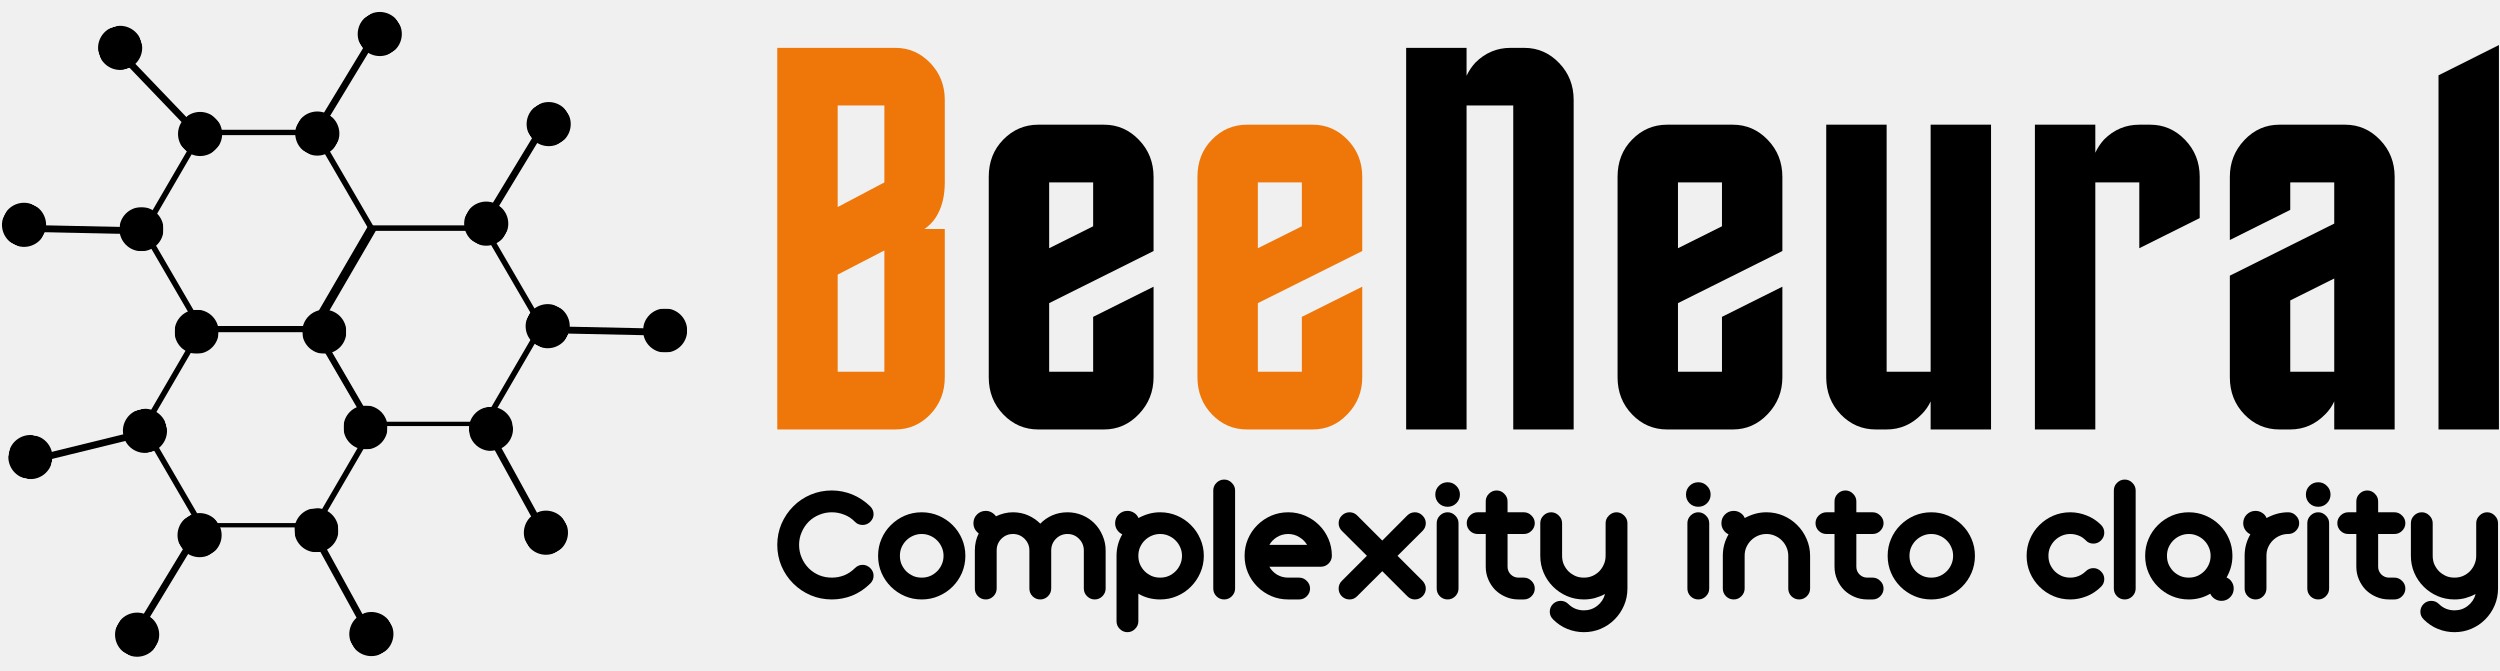
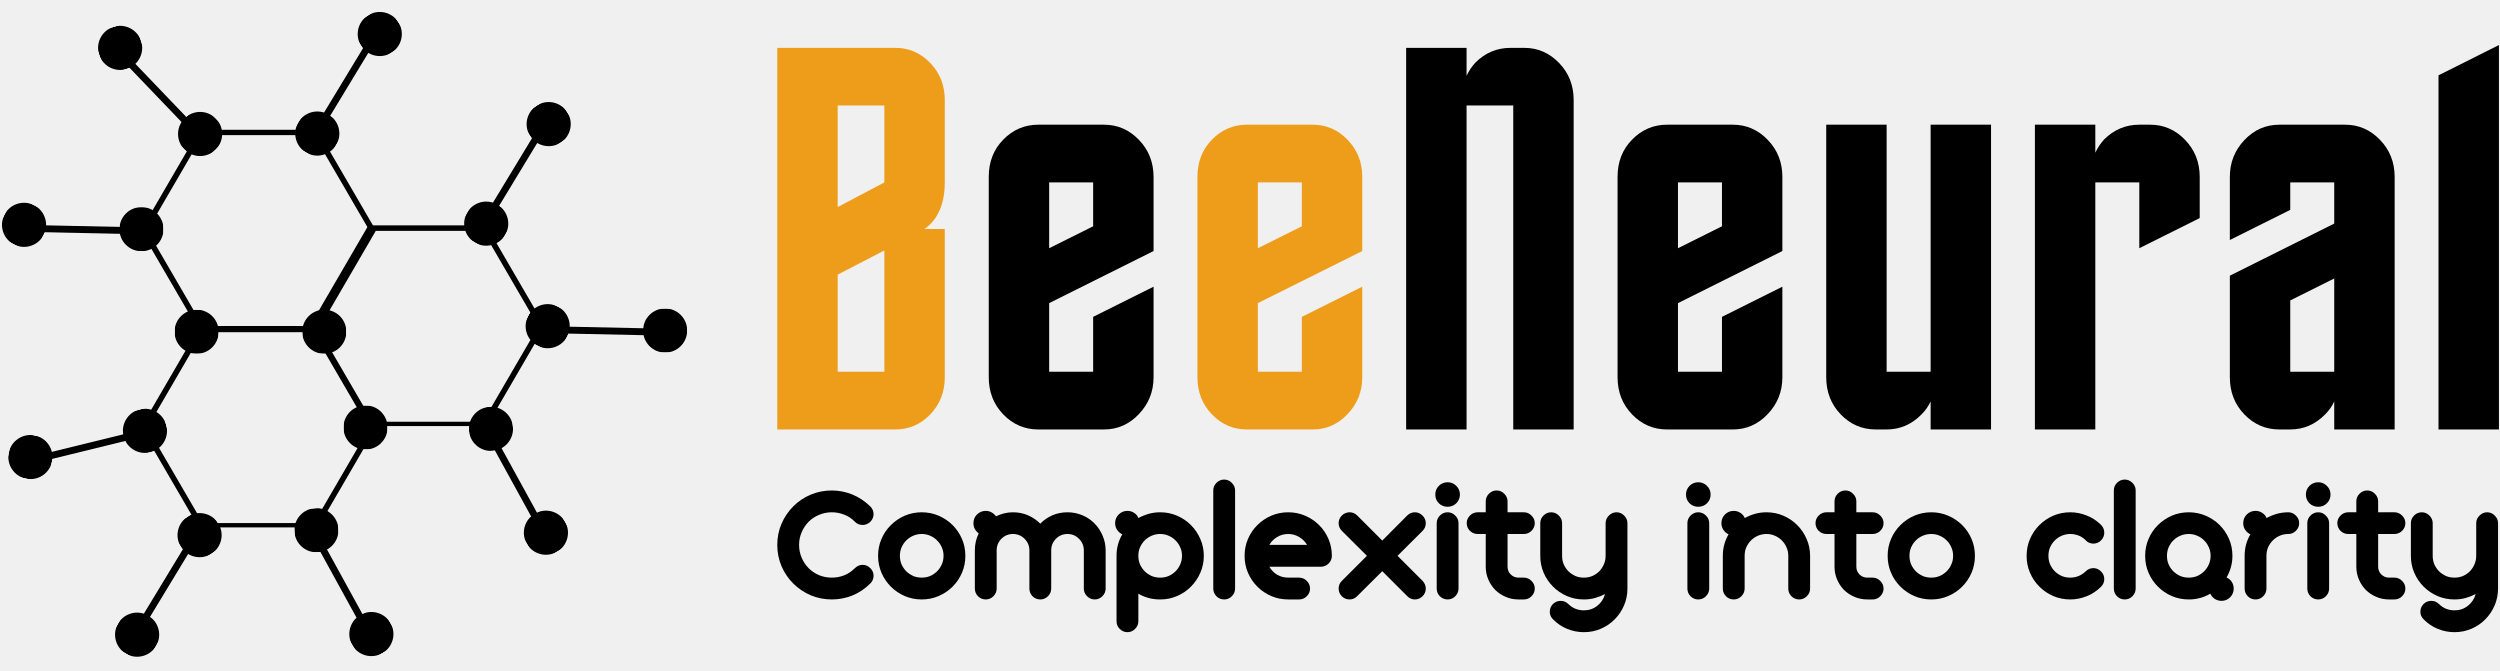
<svg xmlns="http://www.w3.org/2000/svg" width="444" height="119" viewBox="0 0 444 119" fill="none">
  <mask id="mask0_1631_3022" style="mask-type:luminance" maskUnits="userSpaceOnUse" x="25" y="23" width="42" height="36">
    <path d="M25 23H66.771V58.667H25V23Z" fill="white" />
  </mask>
  <g mask="url(#mask0_1631_3022)">
    <mask id="mask1_1631_3022" style="mask-type:luminance" maskUnits="userSpaceOnUse" x="25" y="23" width="42" height="36">
      <path d="M66.771 40.948L56.328 58.896H35.443L25 40.948L35.443 23H56.328L66.771 40.948Z" fill="white" />
    </mask>
    <g mask="url(#mask1_1631_3022)">
      <path d="M66.771 40.948L56.328 58.896H35.443L25 40.948L35.443 23H56.328L66.771 40.948Z" stroke="black" stroke-width="2" />
    </g>
  </g>
  <mask id="mask2_1631_3022" style="mask-type:luminance" maskUnits="userSpaceOnUse" x="25" y="58" width="42" height="36">
    <path d="M25 58H66.771V93.667H25V58Z" fill="white" />
  </mask>
  <g mask="url(#mask2_1631_3022)">
    <mask id="mask3_1631_3022" style="mask-type:luminance" maskUnits="userSpaceOnUse" x="25" y="58" width="42" height="36">
      <path d="M66.771 75.948L56.328 93.896H35.443L25 75.948L35.443 58H56.328L66.771 75.948Z" fill="white" />
    </mask>
    <g mask="url(#mask3_1631_3022)">
      <path d="M66.771 75.948L56.328 93.896H35.443L25 75.948L35.443 58H56.328L66.771 75.948Z" stroke="black" stroke-width="2" />
    </g>
  </g>
  <mask id="mask4_1631_3022" style="mask-type:luminance" maskUnits="userSpaceOnUse" x="55" y="40" width="42" height="36">
    <path d="M55 40H96.771V75.667H55V40Z" fill="white" />
  </mask>
  <g mask="url(#mask4_1631_3022)">
    <mask id="mask5_1631_3022" style="mask-type:luminance" maskUnits="userSpaceOnUse" x="55" y="40" width="42" height="36">
      <path d="M96.771 57.948L86.328 75.896H65.443L55 57.948L65.443 40H86.328L96.771 57.948Z" fill="white" />
    </mask>
    <g mask="url(#mask5_1631_3022)">
      <path d="M96.771 57.948L86.328 75.896H65.443L55 57.948L65.443 40H86.328L96.771 57.948Z" stroke="black" stroke-width="2" />
    </g>
  </g>
  <mask id="mask6_1631_3022" style="mask-type:luminance" maskUnits="userSpaceOnUse" x="53" y="55" width="9" height="8">
    <path d="M53.678 55H61.511V62.833H53.678V55Z" fill="white" />
  </mask>
  <g mask="url(#mask6_1631_3022)">
    <mask id="mask7_1631_3022" style="mask-type:luminance" maskUnits="userSpaceOnUse" x="53" y="55" width="9" height="8">
      <path d="M57.594 55C55.428 55 53.678 56.75 53.678 58.917C53.678 61.078 55.428 62.833 57.594 62.833C59.756 62.833 61.511 61.078 61.511 58.917C61.511 56.75 59.756 55 57.594 55Z" fill="white" />
    </mask>
    <g mask="url(#mask7_1631_3022)">
      <path d="M53.678 55H61.511V62.833H53.678V55Z" fill="black" />
    </g>
  </g>
  <mask id="mask8_1631_3022" style="mask-type:luminance" maskUnits="userSpaceOnUse" x="61" y="72" width="8" height="8">
    <path d="M61 72H68.833V79.833H61V72Z" fill="white" />
  </mask>
  <g mask="url(#mask8_1631_3022)">
    <mask id="mask9_1631_3022" style="mask-type:luminance" maskUnits="userSpaceOnUse" x="61" y="72" width="8" height="8">
      <path d="M64.917 72C62.75 72 61 73.75 61 75.917C61 78.078 62.75 79.833 64.917 79.833C67.078 79.833 68.833 78.078 68.833 75.917C68.833 73.75 67.078 72 64.917 72Z" fill="white" />
    </mask>
    <g mask="url(#mask9_1631_3022)">
      <path d="M61 72H68.833V79.833H61V72Z" fill="black" />
    </g>
  </g>
  <mask id="mask10_1631_3022" style="mask-type:luminance" maskUnits="userSpaceOnUse" x="31" y="55" width="8" height="8">
    <path d="M31 55H38.839V62.833H31V55Z" fill="white" />
  </mask>
  <g mask="url(#mask10_1631_3022)">
    <mask id="mask11_1631_3022" style="mask-type:luminance" maskUnits="userSpaceOnUse" x="31" y="55" width="8" height="8">
      <path d="M34.917 55C32.755 55 31 56.75 31 58.917C31 61.078 32.755 62.833 34.917 62.833C37.083 62.833 38.839 61.078 38.839 58.917C38.839 56.75 37.083 55 34.917 55Z" fill="white" />
    </mask>
    <g mask="url(#mask11_1631_3022)">
      <path d="M31 55H38.839V62.833H31V55Z" fill="black" />
    </g>
  </g>
  <mask id="mask12_1631_3022" style="mask-type:luminance" maskUnits="userSpaceOnUse" x="0" y="35" width="10" height="10">
    <path d="M0 35H9.333V44.333H0V35Z" fill="white" />
  </mask>
  <g mask="url(#mask12_1631_3022)">
    <mask id="mask13_1631_3022" style="mask-type:luminance" maskUnits="userSpaceOnUse" x="-1" y="34" width="11" height="12">
      <path d="M9.532 38.197L6.001 45.192L-0.994 41.661L2.537 34.666L9.532 38.197Z" fill="white" />
    </mask>
    <g mask="url(#mask13_1631_3022)">
      <mask id="mask14_1631_3022" style="mask-type:luminance" maskUnits="userSpaceOnUse" x="0" y="36" width="9" height="8">
        <path d="M7.767 41.698C8.741 39.765 7.965 37.411 6.038 36.432C4.105 35.458 1.746 36.234 0.772 38.166C-0.202 40.099 0.574 42.453 2.506 43.427C4.433 44.401 6.793 43.63 7.767 41.698Z" fill="white" />
      </mask>
      <g mask="url(#mask14_1631_3022)">
        <path d="M9.532 38.197L6.001 45.192L-0.994 41.661L2.537 34.666L9.532 38.197Z" fill="black" />
      </g>
    </g>
  </g>
  <mask id="mask15_1631_3022" style="mask-type:luminance" maskUnits="userSpaceOnUse" x="21" y="36" width="9" height="9">
    <path d="M21.209 36.781H29.042V44.62H21.209V36.781Z" fill="white" />
  </mask>
  <g mask="url(#mask15_1631_3022)">
    <mask id="mask16_1631_3022" style="mask-type:luminance" maskUnits="userSpaceOnUse" x="21" y="36" width="9" height="9">
      <path d="M25.126 36.781C22.959 36.781 21.209 38.536 21.209 40.698C21.209 42.865 22.959 44.62 25.126 44.62C27.287 44.62 29.042 42.865 29.042 40.698C29.042 38.536 27.287 36.781 25.126 36.781Z" fill="white" />
    </mask>
    <g mask="url(#mask16_1631_3022)">
      <path d="M21.209 36.781H29.042V44.62H21.209V36.781Z" fill="black" />
    </g>
  </g>
  <path d="M6.193 40.594L25.782 41.01" stroke="black" stroke-width="1.23" />
  <mask id="mask17_1631_3022" style="mask-type:luminance" maskUnits="userSpaceOnUse" x="93" y="53" width="10" height="10">
    <path d="M93 53H102.333V62.333H93V53Z" fill="white" />
  </mask>
  <g mask="url(#mask17_1631_3022)">
    <mask id="mask18_1631_3022" style="mask-type:luminance" maskUnits="userSpaceOnUse" x="92" y="52" width="11" height="12">
      <path d="M102.532 56.197L99.001 63.192L92.006 59.661L95.537 52.666L102.532 56.197Z" fill="white" />
    </mask>
    <g mask="url(#mask18_1631_3022)">
      <mask id="mask19_1631_3022" style="mask-type:luminance" maskUnits="userSpaceOnUse" x="93" y="54" width="9" height="8">
        <path d="M100.767 59.698C101.741 57.765 100.965 55.411 99.037 54.432C97.105 53.458 94.746 54.234 93.772 56.166C92.798 58.099 93.574 60.453 95.506 61.427C97.433 62.401 99.793 61.63 100.767 59.698Z" fill="white" />
      </mask>
      <g mask="url(#mask19_1631_3022)">
        <path d="M102.532 56.197L99.001 63.192L92.006 59.661L95.537 52.666L102.532 56.197Z" fill="black" />
      </g>
    </g>
  </g>
  <mask id="mask20_1631_3022" style="mask-type:luminance" maskUnits="userSpaceOnUse" x="114" y="54" width="9" height="9">
    <path d="M114.209 54.781H122.042V62.62H114.209V54.781Z" fill="white" />
  </mask>
  <g mask="url(#mask20_1631_3022)">
    <mask id="mask21_1631_3022" style="mask-type:luminance" maskUnits="userSpaceOnUse" x="114" y="54" width="9" height="9">
      <path d="M118.126 54.781C115.959 54.781 114.209 56.536 114.209 58.698C114.209 60.865 115.959 62.62 118.126 62.62C120.287 62.62 122.042 60.865 122.042 58.698C122.042 56.536 120.287 54.781 118.126 54.781Z" fill="white" />
    </mask>
    <g mask="url(#mask21_1631_3022)">
      <path d="M114.209 54.781H122.042V62.62H114.209V54.781Z" fill="black" />
    </g>
  </g>
  <path d="M99.193 58.594L118.782 59.01" stroke="black" stroke-width="1.23" />
  <mask id="mask22_1631_3022" style="mask-type:luminance" maskUnits="userSpaceOnUse" x="81" y="70" width="13" height="13">
    <path d="M89.33 70L93.997 78.083L85.914 82.75L81.247 74.667L89.33 70Z" fill="white" />
  </mask>
  <g mask="url(#mask22_1631_3022)">
    <mask id="mask23_1631_3022" style="mask-type:luminance" maskUnits="userSpaceOnUse" x="83" y="72" width="9" height="9">
      <path d="M91.326 79.854L83.503 80.293L83.063 72.47L90.887 72.031L91.326 79.854Z" fill="white" />
    </mask>
    <g mask="url(#mask23_1631_3022)">
      <mask id="mask24_1631_3022" style="mask-type:luminance" maskUnits="userSpaceOnUse" x="83" y="72" width="9" height="9">
        <path d="M87.412 80.075C89.573 79.953 91.223 78.103 91.108 75.945C90.985 73.784 89.133 72.129 86.973 72.252C84.813 72.375 83.162 74.224 83.285 76.384C83.405 78.54 85.252 80.198 87.412 80.075Z" fill="white" />
      </mask>
      <g mask="url(#mask24_1631_3022)">
        <path d="M91.326 79.854L83.503 80.293L83.063 72.47L90.887 72.031L91.326 79.854Z" fill="black" />
      </g>
    </g>
  </g>
  <mask id="mask25_1631_3022" style="mask-type:luminance" maskUnits="userSpaceOnUse" x="91" y="89" width="12" height="11">
    <path d="M98.393 89.258L102.309 96.042L95.521 99.961L91.604 93.177L98.393 89.258Z" fill="white" />
  </mask>
  <g mask="url(#mask25_1631_3022)">
    <mask id="mask26_1631_3022" style="mask-type:luminance" maskUnits="userSpaceOnUse" x="93" y="90" width="8" height="9">
      <path d="M100.351 92.65C99.268 90.773 96.873 90.135 95.001 91.216C93.124 92.299 92.479 94.693 93.562 96.569C94.643 98.441 97.041 99.083 98.917 98C100.789 96.919 101.432 94.522 100.351 92.65Z" fill="white" />
    </mask>
    <g mask="url(#mask26_1631_3022)">
      <path d="M98.393 89.258L102.309 96.042L95.521 99.961L91.604 93.177L98.393 89.258Z" fill="black" />
    </g>
  </g>
  <path d="M87.584 78.16L97.017 95.333" stroke="black" stroke-width="1.23" />
  <mask id="mask27_1631_3022" style="mask-type:luminance" maskUnits="userSpaceOnUse" x="50" y="88" width="13" height="13">
    <path d="M58.33 88L62.997 96.083L54.914 100.75L50.247 92.667L58.33 88Z" fill="white" />
  </mask>
  <g mask="url(#mask27_1631_3022)">
    <mask id="mask28_1631_3022" style="mask-type:luminance" maskUnits="userSpaceOnUse" x="52" y="90" width="9" height="9">
      <path d="M60.326 97.854L52.503 98.293L52.063 90.47L59.887 90.031L60.326 97.854Z" fill="white" />
    </mask>
    <g mask="url(#mask28_1631_3022)">
      <mask id="mask29_1631_3022" style="mask-type:luminance" maskUnits="userSpaceOnUse" x="52" y="90" width="9" height="9">
        <path d="M56.412 98.075C58.573 97.953 60.223 96.103 60.108 93.945C59.985 91.784 58.133 90.129 55.973 90.252C53.813 90.375 52.162 92.224 52.285 94.384C52.405 96.54 54.252 98.198 56.412 98.075Z" fill="white" />
      </mask>
      <g mask="url(#mask29_1631_3022)">
        <path d="M60.326 97.854L52.503 98.293L52.063 90.47L59.887 90.031L60.326 97.854Z" fill="black" />
      </g>
    </g>
  </g>
  <mask id="mask30_1631_3022" style="mask-type:luminance" maskUnits="userSpaceOnUse" x="60" y="107" width="12" height="11">
    <path d="M67.393 107.258L71.309 114.042L64.521 117.961L60.604 111.177L67.393 107.258Z" fill="white" />
  </mask>
  <g mask="url(#mask30_1631_3022)">
    <mask id="mask31_1631_3022" style="mask-type:luminance" maskUnits="userSpaceOnUse" x="62" y="108" width="8" height="9">
      <path d="M69.351 110.65C68.268 108.773 65.873 108.135 64.001 109.216C62.124 110.299 61.479 112.693 62.562 114.569C63.643 116.441 66.041 117.083 67.917 116C69.789 114.919 70.432 112.522 69.351 110.65Z" fill="white" />
    </mask>
    <g mask="url(#mask31_1631_3022)">
      <path d="M67.393 107.258L71.309 114.042L64.521 117.961L60.604 111.177L67.393 107.258Z" fill="black" />
    </g>
  </g>
  <path d="M56.584 96.16L66.017 113.333" stroke="black" stroke-width="1.23" />
  <mask id="mask32_1631_3022" style="mask-type:luminance" maskUnits="userSpaceOnUse" x="29" y="89" width="13" height="13">
    <path d="M41.852 93.811L37.185 101.893L29.102 97.227L33.769 89.144L41.852 93.811Z" fill="white" />
  </mask>
  <g mask="url(#mask32_1631_3022)">
    <mask id="mask33_1631_3022" style="mask-type:luminance" maskUnits="userSpaceOnUse" x="30" y="89" width="11" height="12">
      <path d="M34.316 100.465L30.023 93.91L36.579 89.618L40.871 96.173L34.316 100.465Z" fill="white" />
    </mask>
    <g mask="url(#mask33_1631_3022)">
      <mask id="mask34_1631_3022" style="mask-type:luminance" maskUnits="userSpaceOnUse" x="31" y="91" width="9" height="8">
        <path d="M32.167 97.186C33.353 98.996 35.78 99.501 37.592 98.321C39.401 97.135 39.909 94.704 38.723 92.894C37.536 91.085 35.109 90.579 33.3 91.766C31.493 92.948 30.981 95.376 32.167 97.186Z" fill="white" />
      </mask>
      <g mask="url(#mask34_1631_3022)">
        <path d="M34.316 100.465L30.023 93.91L36.579 89.618L40.871 96.173L34.316 100.465Z" fill="black" />
      </g>
    </g>
  </g>
  <mask id="mask35_1631_3022" style="mask-type:luminance" maskUnits="userSpaceOnUse" x="19" y="107" width="11" height="12">
    <path d="M29.705 111.287L25.788 118.071L19 114.152L22.917 107.368L29.705 111.287Z" fill="white" />
  </mask>
  <g mask="url(#mask35_1631_3022)">
    <mask id="mask36_1631_3022" style="mask-type:luminance" maskUnits="userSpaceOnUse" x="20" y="108" width="9" height="9">
      <path d="M27.747 114.679C28.83 112.803 28.185 110.41 26.313 109.329C24.437 108.245 22.042 108.883 20.958 110.76C19.878 112.632 20.52 115.029 22.396 116.113C24.268 117.193 26.666 116.551 27.747 114.679Z" fill="white" />
    </mask>
    <g mask="url(#mask36_1631_3022)">
      <path d="M29.705 111.287L25.788 118.071L19 114.152L22.917 107.368L29.705 111.287Z" fill="black" />
    </g>
  </g>
  <path d="M33.912 96.377L23.757 113.133" stroke="black" stroke-width="1.23" />
  <mask id="mask37_1631_3022" style="mask-type:luminance" maskUnits="userSpaceOnUse" x="0" y="75" width="12" height="12">
    <path d="M0 77.518L9.015 75.102L11.431 84.117L2.416 86.533L0 77.518Z" fill="white" />
  </mask>
  <g mask="url(#mask37_1631_3022)">
    <mask id="mask38_1631_3022" style="mask-type:luminance" maskUnits="userSpaceOnUse" x="0" y="76" width="11" height="10">
      <path d="M10.034 78.14L8.434 85.81L0.764 84.21L2.364 76.539L10.034 78.14Z" fill="white" />
    </mask>
    <g mask="url(#mask38_1631_3022)">
      <mask id="mask39_1631_3022" style="mask-type:luminance" maskUnits="userSpaceOnUse" x="1" y="77" width="9" height="9">
        <path d="M9.236 81.977C9.676 79.859 8.317 77.786 6.203 77.339C4.084 76.898 2.006 78.258 1.565 80.377C1.125 82.495 2.483 84.568 4.602 85.009C6.716 85.451 8.795 84.096 9.236 81.977Z" fill="white" />
      </mask>
      <g mask="url(#mask39_1631_3022)">
        <path d="M10.034 78.14L8.434 85.81L0.764 84.21L2.364 76.539L10.034 78.14Z" fill="black" />
      </g>
    </g>
  </g>
  <mask id="mask40_1631_3022" style="mask-type:luminance" maskUnits="userSpaceOnUse" x="20" y="71" width="11" height="11">
    <path d="M20.947 73.748L28.514 71.721L30.542 79.292L22.976 81.32L20.947 73.748Z" fill="white" />
  </mask>
  <g mask="url(#mask40_1631_3022)">
    <mask id="mask41_1631_3022" style="mask-type:luminance" maskUnits="userSpaceOnUse" x="21" y="72" width="9" height="9">
      <path d="M24.73 72.734C22.638 73.295 21.401 75.443 21.961 77.531C22.522 79.624 24.666 80.867 26.759 80.306C28.847 79.746 30.088 77.597 29.527 75.504C28.968 73.416 26.818 72.175 24.73 72.734Z" fill="white" />
    </mask>
    <g mask="url(#mask41_1631_3022)">
      <path d="M20.947 73.748L28.514 71.721L30.542 79.292L22.976 81.32L20.947 73.748Z" fill="black" />
    </g>
  </g>
  <path d="M7.43 81.316L26.459 76.649" stroke="black" stroke-width="1.23" />
  <mask id="mask42_1631_3022" style="mask-type:luminance" maskUnits="userSpaceOnUse" x="15" y="2" width="14" height="14">
    <path d="M21.803 2L28.402 8.6L21.803 15.199L15.203 8.6L21.803 2Z" fill="white" />
  </mask>
  <g mask="url(#mask42_1631_3022)">
    <mask id="mask43_1631_3022" style="mask-type:luminance" maskUnits="userSpaceOnUse" x="16" y="3" width="11" height="11">
      <path d="M26.282 11.001L18.839 13.45L16.39 6.007L23.833 3.558L26.282 11.001Z" fill="white" />
    </mask>
    <g mask="url(#mask43_1631_3022)">
      <mask id="mask44_1631_3022" style="mask-type:luminance" maskUnits="userSpaceOnUse" x="17" y="4" width="9" height="9">
        <path d="M22.559 12.227C24.614 11.549 25.73 9.336 25.059 7.281C24.382 5.226 22.165 4.106 20.11 4.784C18.055 5.461 16.939 7.675 17.616 9.73C18.29 11.781 20.504 12.904 22.559 12.227Z" fill="white" />
      </mask>
      <g mask="url(#mask44_1631_3022)">
        <path d="M26.282 11.001L18.839 13.45L16.39 6.007L23.833 3.558L26.282 11.001Z" fill="black" />
      </g>
    </g>
  </g>
  <mask id="mask45_1631_3022" style="mask-type:luminance" maskUnits="userSpaceOnUse" x="29" y="18" width="13" height="12">
    <path d="M35.539 18.256L41.078 23.795L35.535 29.337L29.996 23.799L35.539 18.256Z" fill="white" />
  </mask>
  <g mask="url(#mask45_1631_3022)">
    <mask id="mask46_1631_3022" style="mask-type:luminance" maskUnits="userSpaceOnUse" x="31" y="19" width="9" height="9">
      <path d="M38.309 21.025C36.776 19.493 34.298 19.497 32.77 21.025C31.238 22.557 31.234 25.036 32.766 26.568C34.294 28.096 36.776 28.096 38.309 26.564C39.837 25.036 39.837 22.554 38.309 21.025Z" fill="white" />
    </mask>
    <g mask="url(#mask46_1631_3022)">
      <path d="M35.539 18.256L41.078 23.795L35.535 29.337L29.996 23.799L35.539 18.256Z" fill="black" />
    </g>
  </g>
  <path d="M22.227 10.334L35.783 24.48" stroke="black" stroke-width="1.23" />
  <mask id="mask47_1631_3022" style="mask-type:luminance" maskUnits="userSpaceOnUse" x="61" y="0" width="13" height="13">
    <path d="M73.852 4.811L69.185 12.893L61.102 8.227L65.769 0.144L73.852 4.811Z" fill="white" />
  </mask>
  <g mask="url(#mask47_1631_3022)">
    <mask id="mask48_1631_3022" style="mask-type:luminance" maskUnits="userSpaceOnUse" x="62" y="0" width="11" height="12">
      <path d="M66.316 11.465L62.023 4.91L68.579 0.618L72.871 7.173L66.316 11.465Z" fill="white" />
    </mask>
    <g mask="url(#mask48_1631_3022)">
      <mask id="mask49_1631_3022" style="mask-type:luminance" maskUnits="userSpaceOnUse" x="63" y="2" width="9" height="8">
        <path d="M64.167 8.186C65.353 9.996 67.78 10.501 69.592 9.321C71.401 8.135 71.909 5.704 70.723 3.894C69.536 2.084 67.109 1.579 65.3 2.766C63.493 3.948 62.981 6.377 64.167 8.186Z" fill="white" />
      </mask>
      <g mask="url(#mask49_1631_3022)">
        <path d="M66.316 11.465L62.023 4.91L68.579 0.618L72.871 7.173L66.316 11.465Z" fill="black" />
      </g>
    </g>
  </g>
  <mask id="mask50_1631_3022" style="mask-type:luminance" maskUnits="userSpaceOnUse" x="51" y="18" width="11" height="12">
    <path d="M61.705 22.287L57.788 29.071L51 25.152L54.917 18.368L61.705 22.287Z" fill="white" />
  </mask>
  <g mask="url(#mask50_1631_3022)">
    <mask id="mask51_1631_3022" style="mask-type:luminance" maskUnits="userSpaceOnUse" x="52" y="19" width="9" height="9">
      <path d="M59.747 25.679C60.83 23.803 60.185 21.41 58.313 20.329C56.437 19.245 54.042 19.883 52.958 21.76C51.878 23.632 52.52 26.029 54.397 27.113C56.268 28.193 58.666 27.551 59.747 25.679Z" fill="white" />
    </mask>
    <g mask="url(#mask51_1631_3022)">
      <path d="M61.705 22.287L57.788 29.071L51 25.152L54.917 18.368L61.705 22.287Z" fill="black" />
    </g>
  </g>
  <path d="M65.912 7.377L55.757 24.133" stroke="black" stroke-width="1.23" />
  <mask id="mask52_1631_3022" style="mask-type:luminance" maskUnits="userSpaceOnUse" x="91" y="16" width="13" height="13">
    <path d="M103.852 20.811L99.185 28.893L91.102 24.227L95.769 16.144L103.852 20.811Z" fill="white" />
  </mask>
  <g mask="url(#mask52_1631_3022)">
    <mask id="mask53_1631_3022" style="mask-type:luminance" maskUnits="userSpaceOnUse" x="92" y="16" width="11" height="12">
      <path d="M96.316 27.465L92.023 20.91L98.579 16.618L102.871 23.173L96.316 27.465Z" fill="white" />
    </mask>
    <g mask="url(#mask53_1631_3022)">
      <mask id="mask54_1631_3022" style="mask-type:luminance" maskUnits="userSpaceOnUse" x="93" y="18" width="9" height="8">
        <path d="M94.167 24.186C95.353 25.996 97.78 26.501 99.592 25.321C101.401 24.135 101.909 21.704 100.723 19.894C99.536 18.084 97.109 17.579 95.3 18.766C93.493 19.948 92.981 22.377 94.167 24.186Z" fill="white" />
      </mask>
      <g mask="url(#mask54_1631_3022)">
        <path d="M96.316 27.465L92.023 20.91L98.579 16.618L102.871 23.173L96.316 27.465Z" fill="black" />
      </g>
    </g>
  </g>
  <mask id="mask55_1631_3022" style="mask-type:luminance" maskUnits="userSpaceOnUse" x="81" y="34" width="11" height="12">
    <path d="M91.705 38.287L87.788 45.071L81 41.152L84.917 34.368L91.705 38.287Z" fill="white" />
  </mask>
  <g mask="url(#mask55_1631_3022)">
    <mask id="mask56_1631_3022" style="mask-type:luminance" maskUnits="userSpaceOnUse" x="82" y="35" width="9" height="9">
      <path d="M89.747 41.679C90.83 39.803 90.185 37.41 88.313 36.329C86.437 35.245 84.042 35.883 82.958 37.76C81.878 39.632 82.52 42.029 84.397 43.113C86.268 44.193 88.666 43.551 89.747 41.679Z" fill="white" />
    </mask>
    <g mask="url(#mask56_1631_3022)">
      <path d="M91.705 38.287L87.788 45.071L81 41.152L84.917 34.368L91.705 38.287Z" fill="black" />
    </g>
  </g>
  <path d="M95.912 23.377L85.757 40.133" stroke="black" stroke-width="1.23" />
-   <path d="M138.043 76.271V8.5H159.022C161.423 8.5 163.486 9.396 165.21 11.188C166.928 12.969 167.793 15.156 167.793 17.75V32.396C167.793 34.536 167.402 36.354 166.626 37.854C166.095 38.953 165.283 39.891 164.189 40.667H167.793V67C167.793 69.615 166.928 71.812 165.21 73.604C163.486 75.385 161.423 76.271 159.022 76.271H138.043ZM157.064 32.396V18.729H148.772V36.771L157.064 32.396ZM157.064 44.479L148.772 48.771V66.021H157.064V44.479Z" fill="#EF7709" />
+   <path d="M138.043 76.271V8.5H159.022C161.423 8.5 163.486 9.396 165.21 11.188C166.928 12.969 167.793 15.156 167.793 17.75V32.396C167.793 34.536 167.402 36.354 166.626 37.854C166.095 38.953 165.283 39.891 164.189 40.667H167.793V67C167.793 69.615 166.928 71.812 165.21 73.604C163.486 75.385 161.423 76.271 159.022 76.271H138.043ZM157.064 32.396V18.729H148.772V36.771L157.064 32.396ZM157.064 44.479L148.772 48.771V66.021H157.064V44.479Z" fill="#EE9D1A" />
  <path d="M175.602 31.417C175.602 28.751 176.461 26.542 178.185 24.792C179.904 23.032 181.977 22.146 184.393 22.146H196.081C198.482 22.146 200.544 23.042 202.268 24.834C204.003 26.626 204.872 28.824 204.872 31.417V44.584L186.331 53.834V66.022H194.143V56.272L204.872 50.917V67.001C204.872 69.542 204.003 71.725 202.268 73.542C200.544 75.365 198.482 76.272 196.081 76.272H184.393C181.977 76.272 179.904 75.386 178.185 73.605C176.461 71.813 175.602 69.615 175.602 67.001V31.417ZM194.143 40.188V32.397H186.331V44.084L194.143 40.188Z" fill="black" />
-   <path d="M212.666 31.417C212.666 28.751 213.525 26.542 215.249 24.792C216.968 23.032 219.041 22.146 221.458 22.146H233.145C235.546 22.146 237.609 23.042 239.333 24.834C241.067 26.626 241.937 28.824 241.937 31.417V44.584L223.395 53.834V66.022H231.208V56.272L241.937 50.917V67.001C241.937 69.542 241.067 71.725 239.333 73.542C237.609 75.365 235.546 76.272 233.145 76.272H221.458C219.041 76.272 216.968 75.386 215.249 73.605C213.525 71.813 212.666 69.615 212.666 67.001V31.417ZM231.208 40.188V32.397H223.395V44.084L231.208 40.188Z" fill="#EF7709" />
+   <path d="M212.666 31.417C212.666 28.751 213.525 26.542 215.249 24.792C216.968 23.032 219.041 22.146 221.458 22.146H233.145C235.546 22.146 237.609 23.042 239.333 24.834C241.067 26.626 241.937 28.824 241.937 31.417V44.584L223.395 53.834V66.022H231.208V56.272L241.937 50.917V67.001C241.937 69.542 241.067 71.725 239.333 73.542C237.609 75.365 235.546 76.272 233.145 76.272H221.458C219.041 76.272 216.968 75.386 215.249 73.605C213.525 71.813 212.666 69.615 212.666 67.001V31.417ZM231.208 40.188V32.397H223.395V44.084L231.208 40.188Z" fill="#EE9D1A" />
  <path d="M260.462 76.271H249.732V8.5H260.462V13.458C260.847 12.625 261.368 11.849 262.024 11.125C263.774 9.375 265.857 8.5 268.274 8.5H270.712C273.113 8.5 275.175 9.396 276.899 11.188C278.618 12.969 279.482 15.156 279.482 17.75V76.271H268.753V18.729H260.462V76.271Z" fill="black" />
  <path d="M287.279 31.417C287.279 28.751 288.139 26.542 289.863 24.792C291.581 23.032 293.654 22.146 296.071 22.146H307.758C310.16 22.146 312.222 23.042 313.946 24.834C315.68 26.626 316.55 28.824 316.55 31.417V44.584L298.008 53.834V66.022H305.821V56.272L316.55 50.917V67.001C316.55 69.542 315.68 71.725 313.946 73.542C312.222 75.365 310.16 76.272 307.758 76.272H296.071C293.654 76.272 291.581 75.386 289.863 73.605C288.139 71.813 287.279 69.615 287.279 67.001V31.417ZM305.821 40.188V32.397H298.008V44.084L305.821 40.188Z" fill="black" />
  <path d="M342.88 22.146H353.609V76.272H342.88V71.292C342.489 72.141 341.968 72.891 341.317 73.542C339.551 75.365 337.468 76.272 335.067 76.272H333.13C330.713 76.272 328.64 75.386 326.921 73.605C325.197 71.813 324.338 69.615 324.338 67.001V22.146H335.067V66.022H342.88V22.146Z" fill="black" />
  <path d="M372.128 76.272H361.398V22.146H372.128V27.126C372.513 26.282 373.034 25.495 373.69 24.771C375.44 23.021 377.523 22.146 379.94 22.146H381.878C384.279 22.146 386.341 23.042 388.065 24.834C389.799 26.626 390.669 28.824 390.669 31.417V38.73L379.94 44.084V32.397H372.128V76.272Z" fill="black" />
  <path d="M404.811 76.272C402.395 76.272 400.322 75.386 398.603 73.605C396.879 71.813 396.02 69.615 396.02 67.001V48.959L414.561 39.709V32.397H406.749V37.272L396.02 42.626V31.417C396.02 28.876 396.879 26.699 398.603 24.876C400.322 23.058 402.395 22.146 404.811 22.146H416.499C418.9 22.146 420.962 23.042 422.686 24.834C424.421 26.626 425.29 28.824 425.29 31.417V76.272H414.561V71.292C414.171 72.141 413.65 72.891 412.999 73.542C411.233 75.365 409.15 76.272 406.749 76.272H404.811ZM406.749 53.355V66.022H414.561V49.459L406.749 53.355Z" fill="black" />
  <path d="M433.08 76.271V13.375L443.809 8V76.271H433.08Z" fill="black" />
  <path d="M154.564 103.628C153.59 104.587 152.522 105.305 151.355 105.774C150.189 106.232 148.98 106.462 147.73 106.462C146.397 106.462 145.137 106.212 143.96 105.712C142.777 105.201 141.751 104.503 140.876 103.628C140.001 102.753 139.303 101.727 138.793 100.545C138.293 99.368 138.043 98.107 138.043 96.774C138.043 95.456 138.293 94.206 138.793 93.024C139.303 91.847 140.001 90.816 140.876 89.941C141.751 89.055 142.777 88.357 143.96 87.857C145.137 87.357 146.397 87.107 147.73 87.107C148.98 87.107 150.189 87.347 151.355 87.816C152.522 88.29 153.59 88.998 154.564 89.941C154.949 90.331 155.147 90.79 155.147 91.316C155.147 91.831 154.949 92.284 154.564 92.67C154.173 93.045 153.72 93.232 153.21 93.232C152.652 93.232 152.194 93.045 151.835 92.67C151.277 92.087 150.637 91.665 149.918 91.399C149.21 91.123 148.48 90.982 147.73 90.982C146.923 90.982 146.168 91.139 145.46 91.441C144.751 91.732 144.132 92.144 143.605 92.67C143.09 93.201 142.678 93.816 142.376 94.524C142.069 95.222 141.918 95.972 141.918 96.774C141.918 97.581 142.069 98.337 142.376 99.045C142.678 99.753 143.09 100.373 143.605 100.899C144.132 101.43 144.751 101.847 145.46 102.149C146.168 102.441 146.923 102.587 147.73 102.587C148.48 102.587 149.199 102.456 149.897 102.191C150.605 101.915 151.251 101.482 151.835 100.899C152.22 100.514 152.678 100.316 153.21 100.316C153.72 100.316 154.173 100.514 154.564 100.899C154.949 101.274 155.147 101.727 155.147 102.253C155.147 102.785 154.949 103.243 154.564 103.628Z" fill="black" />
  <path d="M155.949 98.712C155.949 97.644 156.147 96.644 156.553 95.712C156.954 94.769 157.512 93.951 158.22 93.253C158.928 92.545 159.746 91.993 160.678 91.587C161.621 91.186 162.626 90.982 163.699 90.982C164.767 90.982 165.767 91.186 166.699 91.587C167.642 91.993 168.47 92.545 169.178 93.253C169.887 93.951 170.439 94.769 170.845 95.712C171.246 96.644 171.449 97.644 171.449 98.712C171.449 99.784 171.246 100.79 170.845 101.732C170.439 102.665 169.887 103.482 169.178 104.191C168.47 104.899 167.642 105.456 166.699 105.857C165.767 106.264 164.767 106.462 163.699 106.462C162.626 106.462 161.621 106.264 160.678 105.857C159.746 105.456 158.928 104.899 158.22 104.191C157.512 103.482 156.954 102.665 156.553 101.732C156.147 100.79 155.949 99.784 155.949 98.712ZM159.824 98.712C159.824 99.253 159.918 99.764 160.116 100.232C160.324 100.691 160.6 101.102 160.949 101.462C161.309 101.811 161.72 102.087 162.178 102.295C162.647 102.493 163.158 102.587 163.699 102.587C164.241 102.587 164.741 102.493 165.199 102.295C165.668 102.087 166.079 101.811 166.428 101.462C166.788 101.102 167.064 100.691 167.262 100.232C167.47 99.764 167.574 99.253 167.574 98.712C167.574 98.17 167.47 97.67 167.262 97.212C167.064 96.743 166.788 96.331 166.428 95.982C166.079 95.623 165.668 95.347 165.199 95.149C164.741 94.941 164.241 94.837 163.699 94.837C163.158 94.837 162.647 94.941 162.178 95.149C161.72 95.347 161.309 95.623 160.949 95.982C160.6 96.331 160.324 96.743 160.116 97.212C159.918 97.67 159.824 98.17 159.824 98.712Z" fill="black" />
  <path d="M182.82 97.753C182.82 96.951 182.534 96.264 181.966 95.691C181.393 95.123 180.706 94.837 179.904 94.837C179.096 94.837 178.409 95.123 177.841 95.691C177.284 96.264 177.008 96.951 177.008 97.753V104.524C177.008 105.055 176.81 105.514 176.424 105.899C176.049 106.274 175.596 106.462 175.07 106.462C174.539 106.462 174.081 106.274 173.695 105.899C173.32 105.514 173.133 105.055 173.133 104.524V97.753C173.133 96.659 173.362 95.649 173.82 94.732C173.539 94.524 173.31 94.269 173.133 93.962C172.966 93.644 172.883 93.295 172.883 92.92C172.883 92.311 173.091 91.795 173.508 91.378C173.935 90.951 174.456 90.732 175.07 90.732C175.456 90.732 175.805 90.826 176.112 91.003C176.43 91.186 176.685 91.415 176.883 91.691C177.352 91.472 177.841 91.295 178.341 91.17C178.841 91.045 179.362 90.982 179.904 90.982C180.872 90.982 181.768 91.165 182.591 91.524C183.409 91.889 184.133 92.378 184.758 93.003C185.352 92.378 186.06 91.889 186.883 91.524C187.716 91.165 188.617 90.982 189.591 90.982C190.518 90.982 191.393 91.159 192.216 91.503C193.049 91.852 193.768 92.337 194.383 92.962C194.992 93.576 195.471 94.295 195.82 95.128C196.18 95.951 196.362 96.826 196.362 97.753V104.524C196.362 105.055 196.164 105.514 195.779 105.899C195.404 106.274 194.951 106.462 194.424 106.462C193.909 106.462 193.456 106.274 193.07 105.899C192.68 105.514 192.487 105.055 192.487 104.524V97.753C192.487 96.951 192.201 96.264 191.633 95.691C191.076 95.123 190.393 94.837 189.591 94.837C188.784 94.837 188.096 95.123 187.529 95.691C186.971 96.264 186.695 96.951 186.695 97.753V104.524C186.695 105.055 186.497 105.514 186.112 105.899C185.721 106.274 185.268 106.462 184.758 106.462C184.227 106.462 183.768 106.274 183.383 105.899C183.008 105.514 182.82 105.055 182.82 104.524V97.753Z" fill="black" />
  <path d="M198.047 92.92C198.047 92.311 198.255 91.795 198.672 91.378C199.099 90.951 199.62 90.732 200.234 90.732C200.677 90.732 201.073 90.852 201.422 91.087C201.781 91.311 202.036 91.618 202.193 92.003C202.776 91.686 203.385 91.436 204.026 91.253C204.661 91.076 205.339 90.982 206.047 90.982C207.115 90.982 208.115 91.186 209.047 91.587C209.99 91.993 210.807 92.545 211.505 93.253C212.214 93.951 212.766 94.769 213.172 95.712C213.589 96.644 213.797 97.644 213.797 98.712C213.797 99.784 213.589 100.79 213.172 101.732C212.766 102.665 212.214 103.482 211.505 104.191C210.807 104.899 209.99 105.456 209.047 105.857C208.115 106.264 207.115 106.462 206.047 106.462C204.615 106.462 203.323 106.123 202.172 105.441V110.337C202.172 110.863 201.974 111.316 201.589 111.691C201.214 112.076 200.76 112.274 200.234 112.274C199.703 112.274 199.245 112.076 198.859 111.691C198.484 111.316 198.297 110.863 198.297 110.337V98.712C198.297 97.326 198.635 96.055 199.318 94.899C198.943 94.722 198.635 94.456 198.401 94.107C198.161 93.748 198.047 93.352 198.047 92.92ZM202.172 98.712C202.172 99.253 202.266 99.764 202.464 100.232C202.672 100.691 202.948 101.102 203.297 101.462C203.656 101.811 204.068 102.087 204.526 102.295C204.995 102.493 205.505 102.587 206.047 102.587C206.589 102.587 207.089 102.493 207.547 102.295C208.016 102.087 208.427 101.811 208.776 101.462C209.135 101.102 209.411 100.691 209.609 100.232C209.818 99.764 209.922 99.253 209.922 98.712C209.922 98.17 209.818 97.67 209.609 97.212C209.411 96.743 209.135 96.331 208.776 95.982C208.427 95.623 208.016 95.347 207.547 95.149C207.089 94.941 206.589 94.837 206.047 94.837C205.505 94.837 204.995 94.941 204.526 95.149C204.068 95.347 203.656 95.623 203.297 95.982C202.948 96.331 202.672 96.743 202.464 97.212C202.266 97.67 202.172 98.17 202.172 98.712Z" fill="black" />
  <path d="M219.352 104.524C219.352 105.055 219.154 105.514 218.768 105.899C218.393 106.274 217.94 106.462 217.414 106.462C216.883 106.462 216.424 106.274 216.039 105.899C215.664 105.514 215.477 105.055 215.477 104.524V87.107C215.477 86.581 215.664 86.128 216.039 85.753C216.424 85.368 216.883 85.17 217.414 85.17C217.94 85.17 218.393 85.368 218.768 85.753C219.154 86.128 219.352 86.581 219.352 87.107V104.524Z" fill="black" />
  <path d="M228.789 106.462C227.716 106.462 226.711 106.264 225.768 105.857C224.836 105.456 224.018 104.899 223.31 104.191C222.602 103.482 222.044 102.665 221.643 101.732C221.237 100.79 221.039 99.784 221.039 98.712C221.039 97.644 221.237 96.644 221.643 95.712C222.044 94.769 222.602 93.951 223.31 93.253C224.018 92.545 224.836 91.993 225.768 91.587C226.711 91.186 227.716 90.982 228.789 90.982C229.857 90.982 230.857 91.186 231.789 91.587C232.732 91.993 233.56 92.545 234.268 93.253C234.977 93.951 235.529 94.769 235.935 95.712C236.336 96.644 236.539 97.644 236.539 98.712C236.539 99.243 236.341 99.701 235.956 100.087C235.565 100.462 235.112 100.649 234.602 100.649H225.435C225.768 101.232 226.227 101.706 226.81 102.066C227.404 102.415 228.065 102.587 228.789 102.587H230.727C231.253 102.587 231.706 102.785 232.081 103.17C232.466 103.545 232.664 103.998 232.664 104.524C232.664 105.055 232.466 105.514 232.081 105.899C231.706 106.274 231.253 106.462 230.727 106.462H228.789ZM228.789 94.837C228.065 94.837 227.404 95.019 226.81 95.378C226.227 95.727 225.768 96.191 225.435 96.774H232.143C231.794 96.191 231.32 95.727 230.727 95.378C230.143 95.019 229.497 94.837 228.789 94.837Z" fill="black" />
  <path d="M238.305 94.274C237.93 93.889 237.742 93.436 237.742 92.92C237.742 92.394 237.93 91.941 238.305 91.566C238.69 91.18 239.148 90.982 239.68 90.982C240.206 90.982 240.659 91.17 241.034 91.545L245.492 96.003L249.93 91.545C250.315 91.17 250.768 90.982 251.284 90.982C251.81 90.982 252.263 91.18 252.638 91.566C253.023 91.941 253.221 92.394 253.221 92.92C253.221 93.436 253.034 93.889 252.659 94.274L248.201 98.712L252.659 103.17C253.034 103.587 253.221 104.04 253.221 104.524C253.221 105.055 253.023 105.514 252.638 105.899C252.263 106.274 251.81 106.462 251.284 106.462C250.768 106.462 250.315 106.269 249.93 105.878L245.492 101.441L241.034 105.878C240.659 106.269 240.206 106.462 239.68 106.462C239.148 106.462 238.69 106.274 238.305 105.899C237.93 105.514 237.742 105.055 237.742 104.524C237.742 103.998 237.93 103.545 238.305 103.17L242.763 98.712L238.305 94.274Z" fill="black" />
  <path d="M259.033 104.523C259.033 105.055 258.835 105.513 258.45 105.898C258.075 106.273 257.622 106.461 257.096 106.461C256.564 106.461 256.106 106.273 255.721 105.898C255.346 105.513 255.158 105.055 255.158 104.523V92.919C255.158 92.393 255.346 91.94 255.721 91.565C256.106 91.18 256.564 90.982 257.096 90.982C257.622 90.982 258.075 91.18 258.45 91.565C258.835 91.94 259.033 92.393 259.033 92.919V104.523ZM254.908 87.836C254.908 87.227 255.117 86.711 255.533 86.294C255.96 85.867 256.481 85.648 257.096 85.648C257.705 85.648 258.221 85.867 258.637 86.294C259.064 86.711 259.283 87.227 259.283 87.836C259.283 88.435 259.064 88.951 258.637 89.378C258.221 89.794 257.705 90.003 257.096 90.003C256.481 90.003 255.96 89.794 255.533 89.378C255.117 88.951 254.908 88.435 254.908 87.836Z" fill="black" />
  <path d="M263.867 90.982V89.045C263.867 88.519 264.055 88.066 264.43 87.691C264.815 87.305 265.273 87.107 265.805 87.107C266.331 87.107 266.784 87.305 267.159 87.691C267.544 88.066 267.742 88.519 267.742 89.045V90.982H270.638C271.164 90.982 271.617 91.18 271.992 91.566C272.378 91.941 272.576 92.394 272.576 92.92C272.576 93.436 272.378 93.889 271.992 94.274C271.617 94.649 271.164 94.837 270.638 94.837H267.742V100.649C267.742 101.18 267.93 101.639 268.305 102.024C268.69 102.399 269.148 102.587 269.68 102.587H270.638C271.164 102.587 271.617 102.785 271.992 103.17C272.378 103.545 272.576 103.998 272.576 104.524C272.576 105.055 272.378 105.514 271.992 105.899C271.617 106.274 271.164 106.462 270.638 106.462H269.68C268.872 106.462 268.117 106.311 267.409 106.003C266.701 105.701 266.081 105.29 265.555 104.774C265.039 104.248 264.628 103.628 264.326 102.92C264.018 102.212 263.867 101.456 263.867 100.649V94.837H262.43C261.898 94.837 261.44 94.649 261.055 94.274C260.68 93.889 260.492 93.436 260.492 92.92C260.492 92.394 260.68 91.941 261.055 91.566C261.44 91.18 261.898 90.982 262.43 90.982H263.867Z" fill="black" />
  <path d="M281.303 108.399C282.204 108.399 282.995 108.128 283.678 107.587C284.37 107.045 284.829 106.352 285.053 105.503C284.48 105.795 283.886 106.035 283.261 106.212C282.636 106.378 281.98 106.462 281.303 106.462C280.23 106.462 279.225 106.264 278.282 105.857C277.35 105.456 276.532 104.899 275.824 104.191C275.115 103.482 274.558 102.665 274.157 101.732C273.751 100.79 273.553 99.784 273.553 98.712V92.92C273.553 92.394 273.74 91.941 274.115 91.566C274.501 91.18 274.959 90.982 275.49 90.982C276.016 90.982 276.469 91.18 276.844 91.566C277.23 91.941 277.428 92.394 277.428 92.92V98.712C277.428 99.253 277.521 99.764 277.719 100.232C277.928 100.691 278.204 101.102 278.553 101.462C278.912 101.811 279.324 102.087 279.782 102.295C280.24 102.493 280.745 102.587 281.303 102.587C281.844 102.587 282.344 102.493 282.803 102.295C283.271 102.087 283.683 101.811 284.032 101.462C284.376 101.102 284.646 100.691 284.844 100.232C285.053 99.764 285.157 99.253 285.157 98.712V92.92C285.157 92.394 285.35 91.941 285.74 91.566C286.126 91.18 286.579 90.982 287.094 90.982C287.62 90.982 288.074 91.18 288.449 91.566C288.834 91.941 289.032 92.394 289.032 92.92V104.524C289.032 105.597 288.829 106.592 288.428 107.524C288.021 108.467 287.469 109.295 286.761 110.003C286.063 110.712 285.245 111.264 284.303 111.67C283.37 112.071 282.37 112.274 281.303 112.274C280.303 112.274 279.329 112.087 278.386 111.712C277.438 111.337 276.584 110.764 275.824 110.003C275.433 109.613 275.24 109.16 275.24 108.649C275.24 108.118 275.428 107.66 275.803 107.274C276.188 106.899 276.646 106.712 277.178 106.712C277.704 106.712 278.157 106.899 278.532 107.274C278.933 107.66 279.365 107.946 279.824 108.128C280.292 108.305 280.787 108.399 281.303 108.399Z" fill="black" />
  <path d="M303.557 104.523C303.557 105.055 303.359 105.513 302.973 105.898C302.598 106.273 302.145 106.461 301.619 106.461C301.088 106.461 300.63 106.273 300.244 105.898C299.869 105.513 299.682 105.055 299.682 104.523V92.919C299.682 92.393 299.869 91.94 300.244 91.565C300.63 91.18 301.088 90.982 301.619 90.982C302.145 90.982 302.598 91.18 302.973 91.565C303.359 91.94 303.557 92.393 303.557 92.919V104.523ZM299.432 87.836C299.432 87.227 299.64 86.711 300.057 86.294C300.484 85.867 301.005 85.648 301.619 85.648C302.229 85.648 302.744 85.867 303.161 86.294C303.588 86.711 303.807 87.227 303.807 87.836C303.807 88.435 303.588 88.951 303.161 89.378C302.744 89.794 302.229 90.003 301.619 90.003C301.005 90.003 300.484 89.794 300.057 89.378C299.64 88.951 299.432 88.435 299.432 87.836Z" fill="black" />
  <path d="M305.723 92.92C305.723 92.311 305.931 91.795 306.348 91.378C306.775 90.951 307.296 90.732 307.91 90.732C308.353 90.732 308.749 90.852 309.098 91.087C309.457 91.311 309.712 91.618 309.868 92.003C310.452 91.686 311.061 91.436 311.702 91.253C312.337 91.076 313.014 90.982 313.723 90.982C314.79 90.982 315.79 91.186 316.723 91.587C317.665 91.993 318.483 92.545 319.181 93.253C319.889 93.951 320.441 94.769 320.848 95.712C321.264 96.644 321.473 97.644 321.473 98.712V104.524C321.473 105.055 321.275 105.514 320.889 105.899C320.499 106.274 320.046 106.462 319.535 106.462C319.004 106.462 318.546 106.274 318.16 105.899C317.785 105.514 317.598 105.055 317.598 104.524V98.712C317.598 98.17 317.493 97.67 317.285 97.212C317.087 96.743 316.811 96.331 316.452 95.982C316.103 95.623 315.691 95.347 315.223 95.149C314.764 94.941 314.264 94.837 313.723 94.837C313.181 94.837 312.671 94.941 312.202 95.149C311.743 95.347 311.332 95.623 310.973 95.982C310.624 96.331 310.348 96.743 310.139 97.212C309.941 97.67 309.848 98.17 309.848 98.712V104.524C309.848 105.055 309.65 105.514 309.264 105.899C308.889 106.274 308.436 106.462 307.91 106.462C307.379 106.462 306.921 106.274 306.535 105.899C306.16 105.514 305.973 105.055 305.973 104.524V98.712C305.973 97.326 306.311 96.055 306.993 94.899C306.618 94.722 306.311 94.456 306.077 94.107C305.837 93.748 305.723 93.352 305.723 92.92Z" fill="black" />
  <path d="M325.811 90.982V89.045C325.811 88.519 325.998 88.066 326.373 87.691C326.758 87.305 327.217 87.107 327.748 87.107C328.274 87.107 328.727 87.305 329.102 87.691C329.488 88.066 329.686 88.519 329.686 89.045V90.982H332.581C333.107 90.982 333.561 91.18 333.936 91.566C334.321 91.941 334.519 92.394 334.519 92.92C334.519 93.436 334.321 93.889 333.936 94.274C333.561 94.649 333.107 94.837 332.581 94.837H329.686V100.649C329.686 101.18 329.873 101.639 330.248 102.024C330.633 102.399 331.092 102.587 331.623 102.587H332.581C333.107 102.587 333.561 102.785 333.936 103.17C334.321 103.545 334.519 103.998 334.519 104.524C334.519 105.055 334.321 105.514 333.936 105.899C333.561 106.274 333.107 106.462 332.581 106.462H331.623C330.816 106.462 330.061 106.311 329.352 106.003C328.644 105.701 328.024 105.29 327.498 104.774C326.982 104.248 326.571 103.628 326.269 102.92C325.962 102.212 325.811 101.456 325.811 100.649V94.837H324.373C323.842 94.837 323.383 94.649 322.998 94.274C322.623 93.889 322.436 93.436 322.436 92.92C322.436 92.394 322.623 91.941 322.998 91.566C323.383 91.18 323.842 90.982 324.373 90.982H325.811Z" fill="black" />
  <path d="M335.248 98.712C335.248 97.644 335.446 96.644 335.852 95.712C336.253 94.769 336.811 93.951 337.519 93.253C338.227 92.545 339.045 91.993 339.977 91.587C340.92 91.186 341.925 90.982 342.998 90.982C344.066 90.982 345.066 91.186 345.998 91.587C346.941 91.993 347.769 92.545 348.477 93.253C349.186 93.951 349.738 94.769 350.144 95.712C350.545 96.644 350.748 97.644 350.748 98.712C350.748 99.784 350.545 100.79 350.144 101.732C349.738 102.665 349.186 103.482 348.477 104.191C347.769 104.899 346.941 105.456 345.998 105.857C345.066 106.264 344.066 106.462 342.998 106.462C341.925 106.462 340.92 106.264 339.977 105.857C339.045 105.456 338.227 104.899 337.519 104.191C336.811 103.482 336.253 102.665 335.852 101.732C335.446 100.79 335.248 99.784 335.248 98.712ZM339.123 98.712C339.123 99.253 339.217 99.764 339.415 100.232C339.623 100.691 339.899 101.102 340.248 101.462C340.607 101.811 341.019 102.087 341.477 102.295C341.946 102.493 342.456 102.587 342.998 102.587C343.54 102.587 344.04 102.493 344.498 102.295C344.967 102.087 345.378 101.811 345.727 101.462C346.087 101.102 346.363 100.691 346.561 100.232C346.769 99.764 346.873 99.253 346.873 98.712C346.873 98.17 346.769 97.67 346.561 97.212C346.363 96.743 346.087 96.331 345.727 95.982C345.378 95.623 344.967 95.347 344.498 95.149C344.04 94.941 343.54 94.837 342.998 94.837C342.456 94.837 341.946 94.941 341.477 95.149C341.019 95.347 340.607 95.623 340.248 95.982C339.899 96.331 339.623 96.743 339.415 97.212C339.217 97.67 339.123 98.17 339.123 98.712Z" fill="black" />
  <path d="M373.157 104.191C372.391 104.956 371.532 105.524 370.574 105.899C369.626 106.274 368.662 106.462 367.678 106.462C366.605 106.462 365.6 106.264 364.657 105.857C363.725 105.456 362.907 104.899 362.199 104.191C361.49 103.482 360.933 102.665 360.532 101.732C360.126 100.79 359.928 99.784 359.928 98.712C359.928 97.644 360.126 96.644 360.532 95.712C360.933 94.769 361.49 93.951 362.199 93.253C362.907 92.545 363.725 91.993 364.657 91.587C365.6 91.186 366.605 90.982 367.678 90.982C368.662 90.982 369.626 91.17 370.574 91.545C371.532 91.909 372.391 92.472 373.157 93.232C373.532 93.623 373.719 94.081 373.719 94.607C373.719 95.139 373.521 95.597 373.136 95.982C372.761 96.357 372.308 96.545 371.782 96.545C371.24 96.545 370.787 96.352 370.428 95.962C370.037 95.561 369.605 95.274 369.136 95.107C368.662 94.93 368.178 94.837 367.678 94.837C367.136 94.837 366.626 94.941 366.157 95.149C365.699 95.347 365.287 95.623 364.928 95.982C364.579 96.331 364.303 96.743 364.094 97.212C363.896 97.67 363.803 98.17 363.803 98.712C363.803 99.253 363.896 99.764 364.094 100.232C364.303 100.691 364.579 101.102 364.928 101.462C365.287 101.811 365.699 102.087 366.157 102.295C366.626 102.493 367.136 102.587 367.678 102.587C368.178 102.587 368.657 102.498 369.115 102.316C369.584 102.139 370.021 101.852 370.428 101.462C370.813 101.087 371.266 100.899 371.782 100.899C372.308 100.899 372.761 101.097 373.136 101.482C373.521 101.857 373.719 102.311 373.719 102.837C373.719 103.368 373.532 103.816 373.157 104.191Z" fill="black" />
  <path d="M379.293 104.524C379.293 105.055 379.095 105.514 378.71 105.899C378.335 106.274 377.882 106.462 377.355 106.462C376.824 106.462 376.366 106.274 375.98 105.899C375.605 105.514 375.418 105.055 375.418 104.524V87.107C375.418 86.581 375.605 86.128 375.98 85.753C376.366 85.368 376.824 85.17 377.355 85.17C377.882 85.17 378.335 85.368 378.71 85.753C379.095 86.128 379.293 86.581 379.293 87.107V104.524Z" fill="black" />
  <path d="M380.979 98.712C380.979 97.644 381.176 96.644 381.583 95.712C381.984 94.769 382.541 93.951 383.249 93.253C383.958 92.545 384.775 91.993 385.708 91.587C386.65 91.186 387.656 90.982 388.729 90.982C389.796 90.982 390.796 91.186 391.729 91.587C392.671 91.993 393.499 92.545 394.208 93.253C394.916 93.951 395.468 94.769 395.874 95.712C396.275 96.644 396.479 97.644 396.479 98.712C396.479 99.42 396.385 100.097 396.208 100.732C396.025 101.373 395.77 101.982 395.437 102.566C395.822 102.722 396.13 102.977 396.354 103.337C396.588 103.686 396.708 104.081 396.708 104.524C396.708 105.139 396.489 105.66 396.062 106.087C395.645 106.503 395.135 106.712 394.541 106.712C394.093 106.712 393.692 106.592 393.333 106.357C392.984 106.123 392.718 105.816 392.541 105.441C391.385 106.123 390.114 106.462 388.729 106.462C387.656 106.462 386.65 106.264 385.708 105.857C384.775 105.456 383.958 104.899 383.249 104.191C382.541 103.482 381.984 102.665 381.583 101.732C381.176 100.79 380.979 99.784 380.979 98.712ZM384.854 98.712C384.854 99.253 384.947 99.764 385.145 100.232C385.354 100.691 385.63 101.102 385.979 101.462C386.338 101.811 386.749 102.087 387.208 102.295C387.676 102.493 388.187 102.587 388.729 102.587C389.27 102.587 389.77 102.493 390.229 102.295C390.697 102.087 391.109 101.811 391.458 101.462C391.817 101.102 392.093 100.691 392.291 100.232C392.499 99.764 392.604 99.253 392.604 98.712C392.604 98.17 392.499 97.67 392.291 97.212C392.093 96.743 391.817 96.331 391.458 95.982C391.109 95.623 390.697 95.347 390.229 95.149C389.77 94.941 389.27 94.837 388.729 94.837C388.187 94.837 387.676 94.941 387.208 95.149C386.749 95.347 386.338 95.623 385.979 95.982C385.63 96.331 385.354 96.743 385.145 97.212C384.947 97.67 384.854 98.17 384.854 98.712Z" fill="black" />
  <path d="M398.396 92.92C398.396 92.311 398.605 91.795 399.021 91.378C399.449 90.951 399.969 90.732 400.584 90.732C401.027 90.732 401.423 90.852 401.771 91.087C402.131 91.311 402.386 91.618 402.542 92.003C403.126 91.686 403.735 91.436 404.376 91.253C405.011 91.076 405.688 90.982 406.396 90.982C406.923 90.982 407.376 91.18 407.751 91.566C408.136 91.941 408.334 92.394 408.334 92.92C408.334 93.436 408.136 93.889 407.751 94.274C407.376 94.649 406.923 94.837 406.396 94.837C405.855 94.837 405.344 94.941 404.876 95.149C404.417 95.347 404.006 95.623 403.646 95.982C403.298 96.331 403.021 96.743 402.813 97.212C402.615 97.67 402.521 98.17 402.521 98.712V104.524C402.521 105.055 402.324 105.514 401.938 105.899C401.563 106.274 401.11 106.462 400.584 106.462C400.053 106.462 399.594 106.274 399.209 105.899C398.834 105.514 398.646 105.055 398.646 104.524V98.712C398.646 97.326 398.985 96.055 399.667 94.899C399.292 94.722 398.985 94.456 398.751 94.107C398.511 93.748 398.396 93.352 398.396 92.92Z" fill="black" />
  <path d="M413.652 104.523C413.652 105.055 413.454 105.513 413.069 105.898C412.694 106.273 412.241 106.461 411.715 106.461C411.184 106.461 410.725 106.273 410.34 105.898C409.965 105.513 409.777 105.055 409.777 104.523V92.919C409.777 92.393 409.965 91.94 410.34 91.565C410.725 91.18 411.184 90.982 411.715 90.982C412.241 90.982 412.694 91.18 413.069 91.565C413.454 91.94 413.652 92.393 413.652 92.919V104.523ZM409.527 87.836C409.527 87.227 409.736 86.711 410.152 86.294C410.579 85.867 411.1 85.648 411.715 85.648C412.324 85.648 412.84 85.867 413.257 86.294C413.684 86.711 413.902 87.227 413.902 87.836C413.902 88.435 413.684 88.951 413.257 89.378C412.84 89.794 412.324 90.003 411.715 90.003C411.1 90.003 410.579 89.794 410.152 89.378C409.736 88.951 409.527 88.435 409.527 87.836Z" fill="black" />
  <path d="M418.484 90.982V89.045C418.484 88.519 418.672 88.066 419.047 87.691C419.432 87.305 419.891 87.107 420.422 87.107C420.948 87.107 421.401 87.305 421.776 87.691C422.161 88.066 422.359 88.519 422.359 89.045V90.982H425.255C425.781 90.982 426.234 91.18 426.609 91.566C426.995 91.941 427.193 92.394 427.193 92.92C427.193 93.436 426.995 93.889 426.609 94.274C426.234 94.649 425.781 94.837 425.255 94.837H422.359V100.649C422.359 101.18 422.547 101.639 422.922 102.024C423.307 102.399 423.766 102.587 424.297 102.587H425.255C425.781 102.587 426.234 102.785 426.609 103.17C426.995 103.545 427.193 103.998 427.193 104.524C427.193 105.055 426.995 105.514 426.609 105.899C426.234 106.274 425.781 106.462 425.255 106.462H424.297C423.49 106.462 422.734 106.311 422.026 106.003C421.318 105.701 420.698 105.29 420.172 104.774C419.656 104.248 419.245 103.628 418.943 102.92C418.635 102.212 418.484 101.456 418.484 100.649V94.837H417.047C416.516 94.837 416.057 94.649 415.672 94.274C415.297 93.889 415.109 93.436 415.109 92.92C415.109 92.394 415.297 91.941 415.672 91.566C416.057 91.18 416.516 90.982 417.047 90.982H418.484Z" fill="black" />
  <path d="M435.922 108.399C436.823 108.399 437.615 108.128 438.297 107.587C438.99 107.045 439.448 106.352 439.672 105.503C439.099 105.795 438.505 106.035 437.88 106.212C437.255 106.378 436.599 106.462 435.922 106.462C434.849 106.462 433.844 106.264 432.901 105.857C431.969 105.456 431.151 104.899 430.443 104.191C429.734 103.482 429.177 102.665 428.776 101.732C428.37 100.79 428.172 99.784 428.172 98.712V92.92C428.172 92.394 428.359 91.941 428.734 91.566C429.12 91.18 429.578 90.982 430.109 90.982C430.635 90.982 431.089 91.18 431.464 91.566C431.849 91.941 432.047 92.394 432.047 92.92V98.712C432.047 99.253 432.141 99.764 432.339 100.232C432.547 100.691 432.823 101.102 433.172 101.462C433.531 101.811 433.943 102.087 434.401 102.295C434.859 102.493 435.365 102.587 435.922 102.587C436.464 102.587 436.964 102.493 437.422 102.295C437.891 102.087 438.302 101.811 438.651 101.462C438.995 101.102 439.266 100.691 439.464 100.232C439.672 99.764 439.776 99.253 439.776 98.712V92.92C439.776 92.394 439.969 91.941 440.359 91.566C440.745 91.18 441.198 90.982 441.714 90.982C442.24 90.982 442.693 91.18 443.068 91.566C443.453 91.941 443.651 92.394 443.651 92.92V104.524C443.651 105.597 443.448 106.592 443.047 107.524C442.641 108.467 442.089 109.295 441.38 110.003C440.682 110.712 439.865 111.264 438.922 111.67C437.99 112.071 436.99 112.274 435.922 112.274C434.922 112.274 433.948 112.087 433.005 111.712C432.057 111.337 431.203 110.764 430.443 110.003C430.052 109.613 429.859 109.16 429.859 108.649C429.859 108.118 430.047 107.66 430.422 107.274C430.807 106.899 431.266 106.712 431.797 106.712C432.323 106.712 432.776 106.899 433.151 107.274C433.552 107.66 433.984 107.946 434.443 108.128C434.911 108.305 435.406 108.399 435.922 108.399Z" fill="black" />
</svg>
